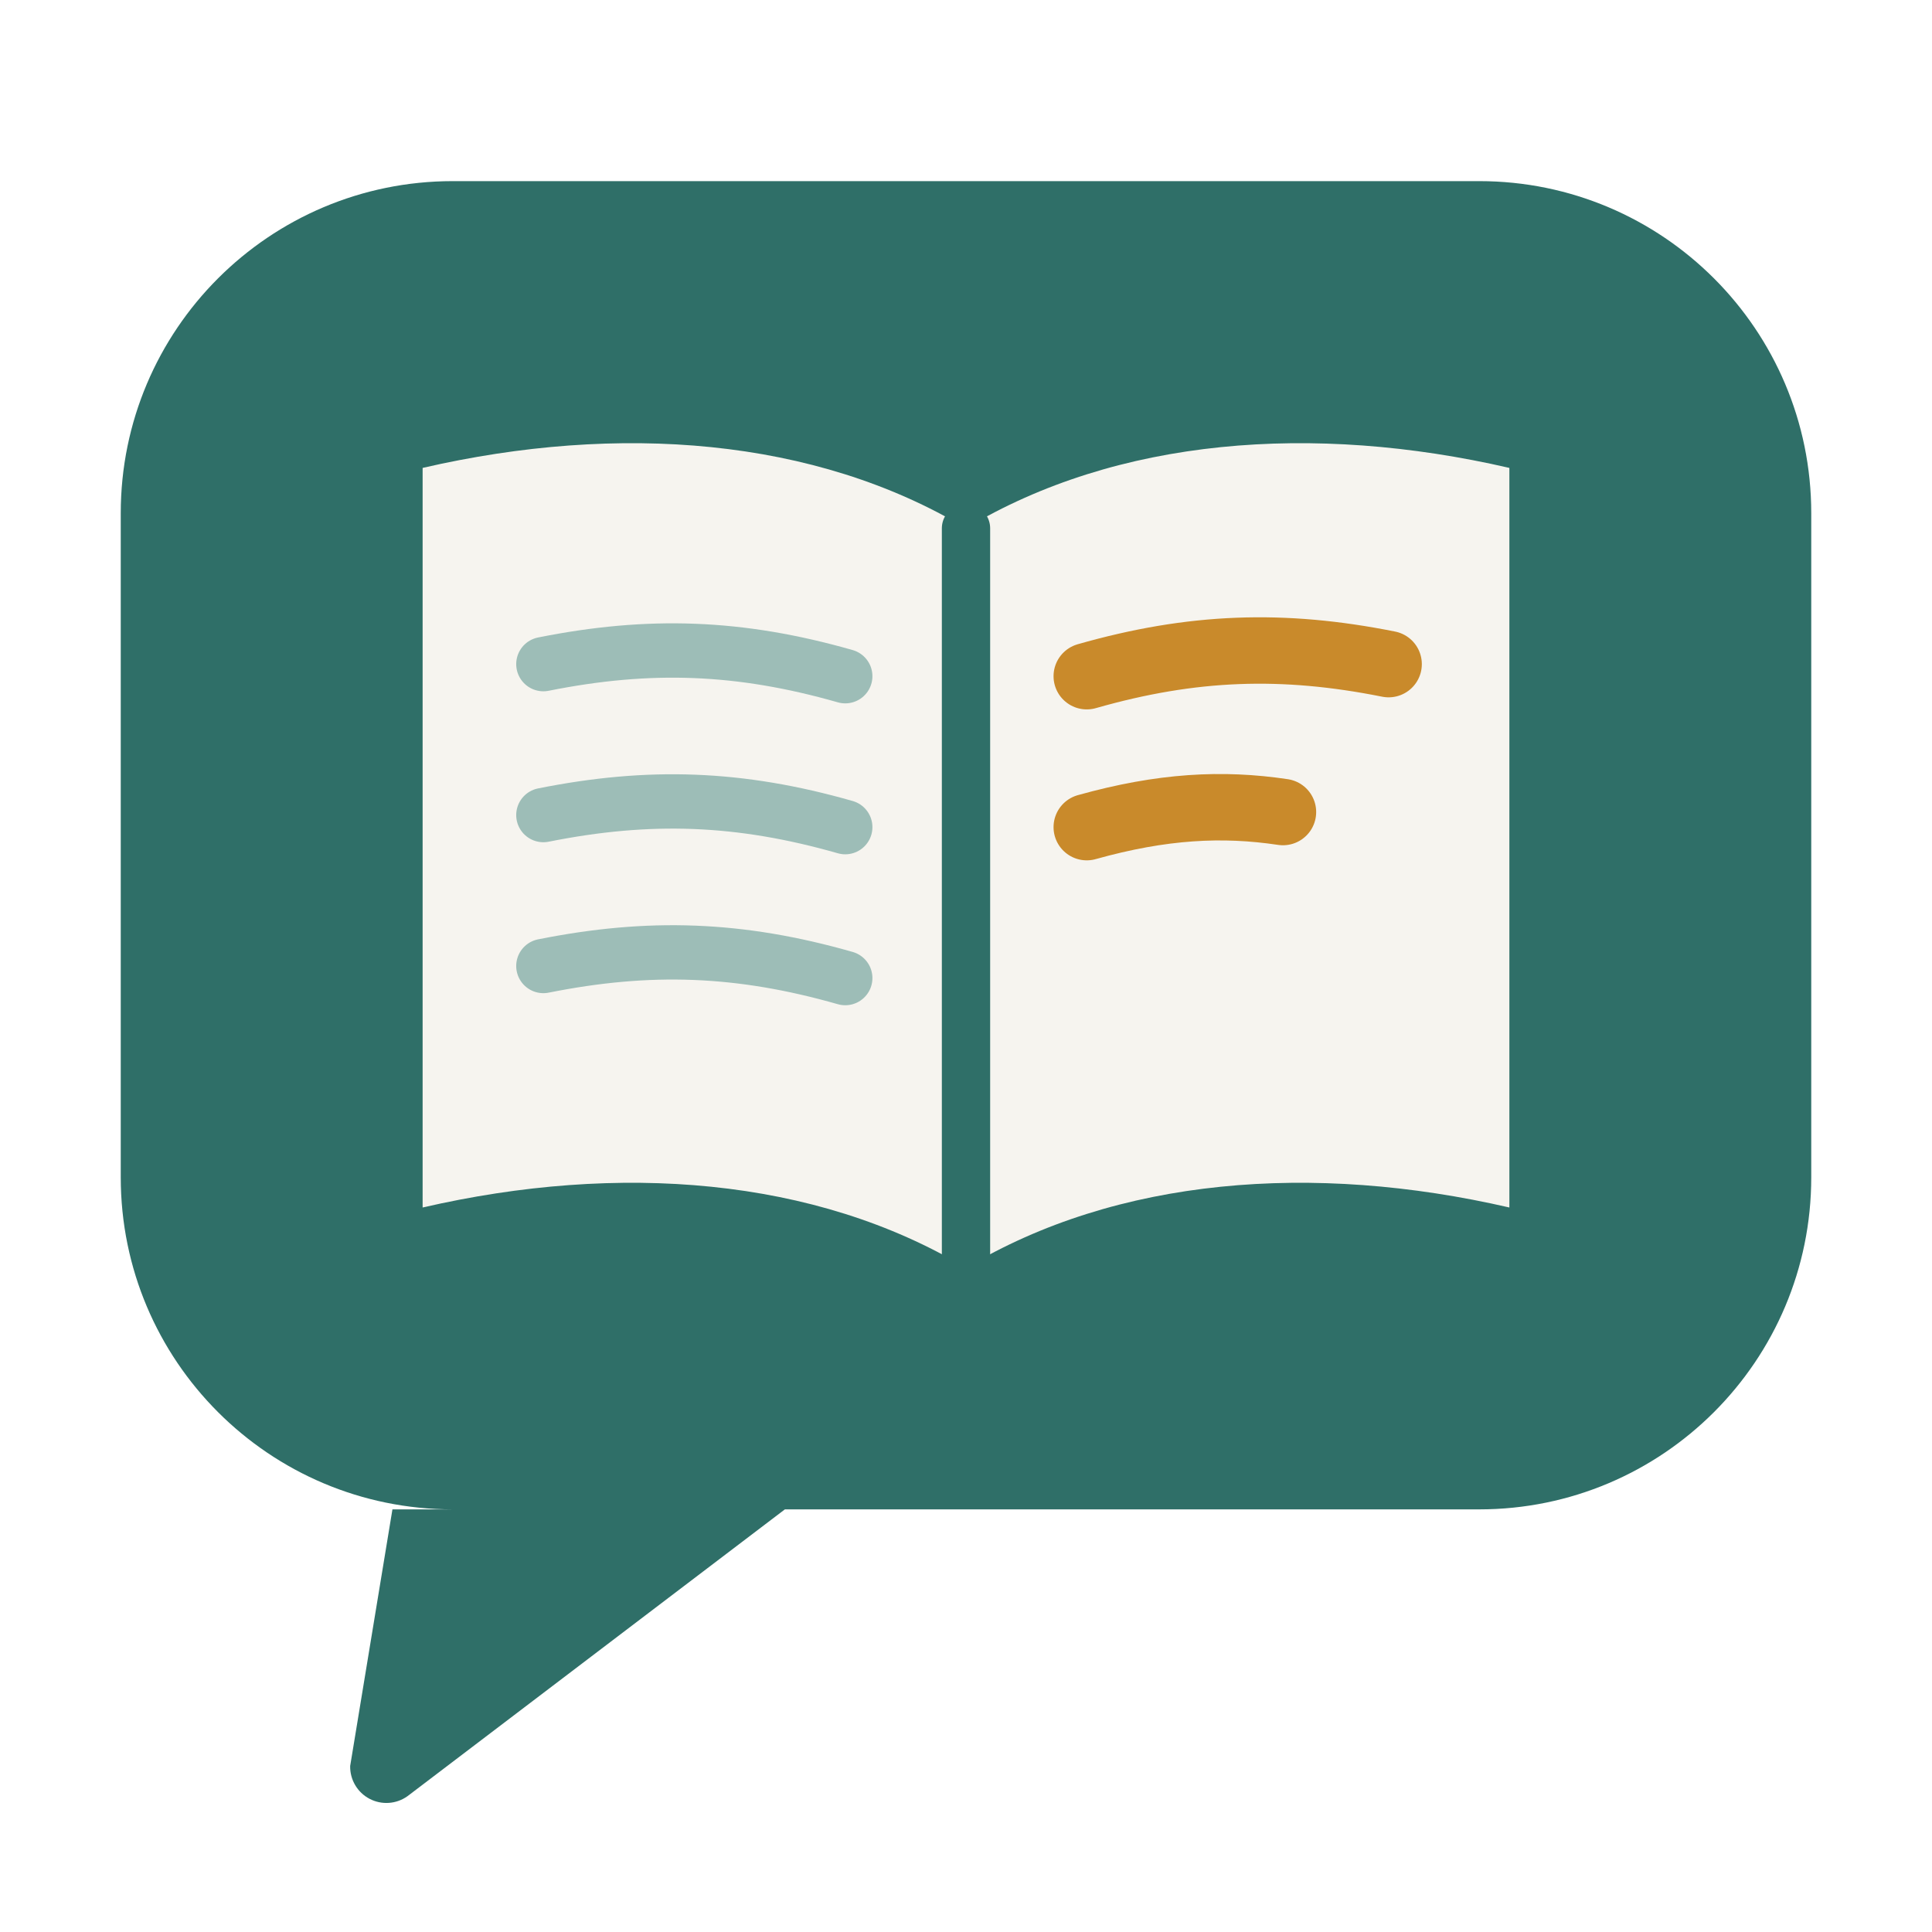
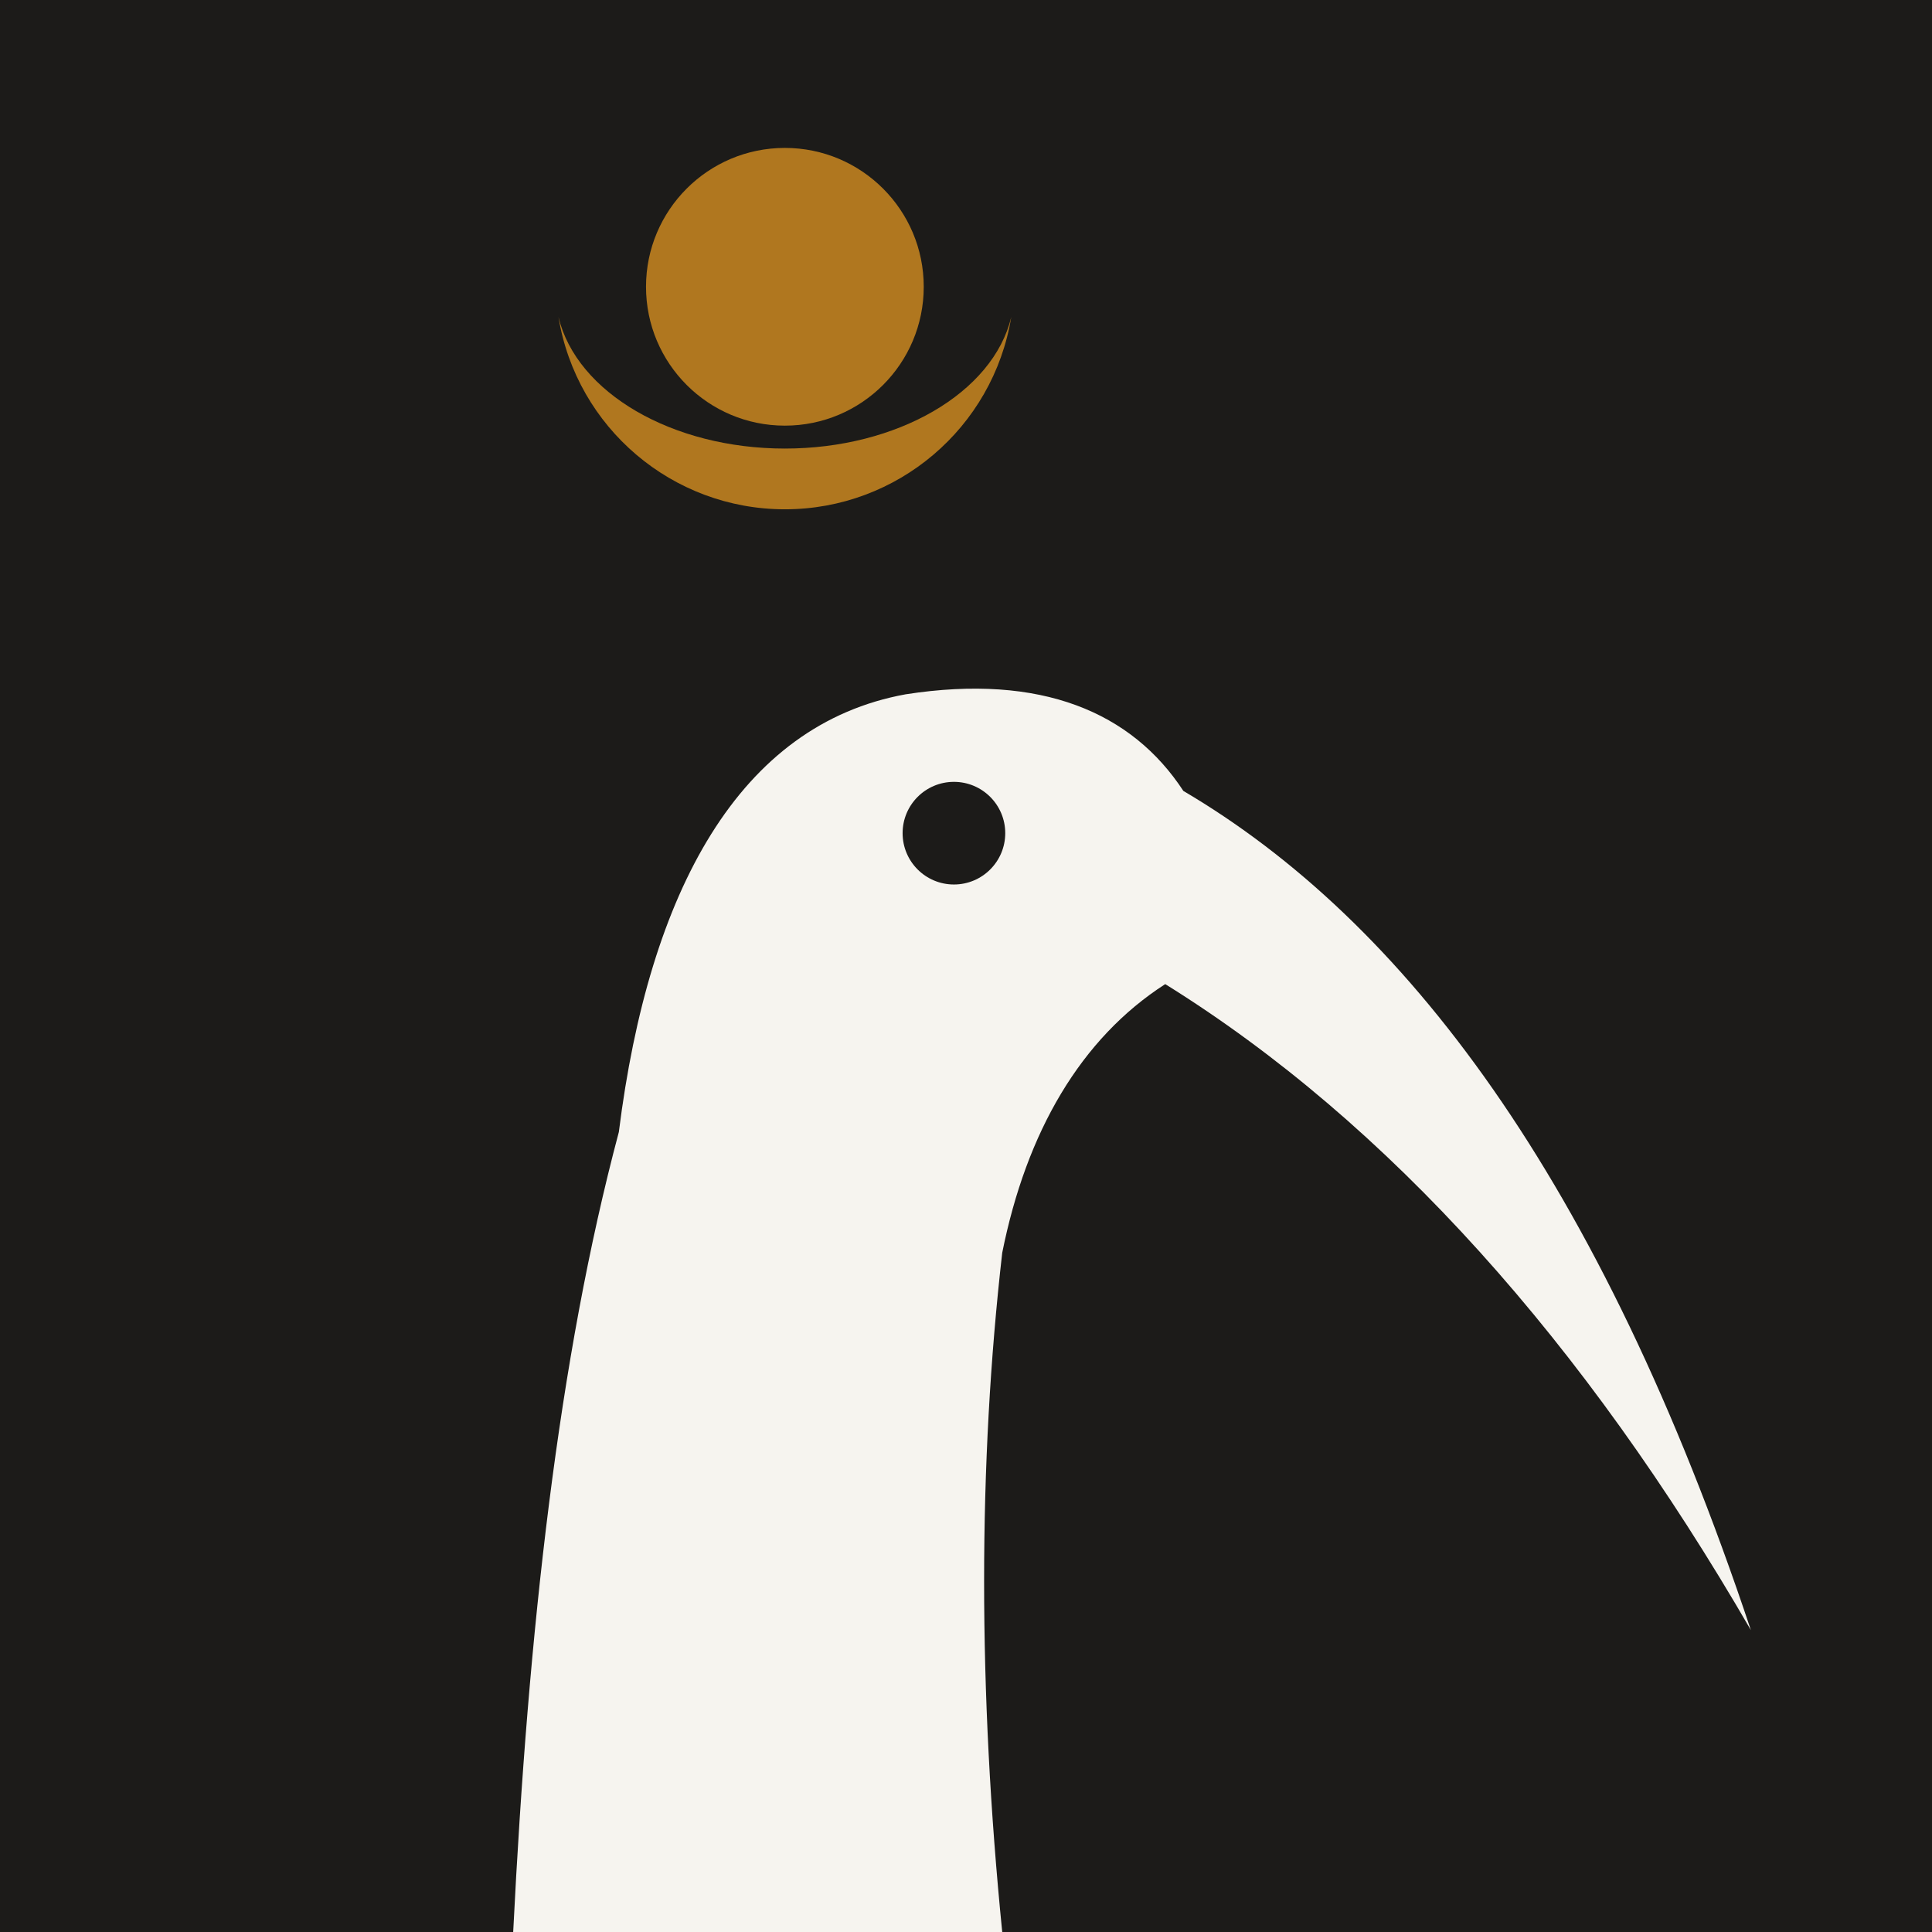
<svg xmlns="http://www.w3.org/2000/svg" viewBox="0 0 64 64" width="64" height="64">
-   <path d="M15 6 H49 A11 11 0 0 1 60 17 V39 A11 11 0 0 1 49 50 H26 L13.5 59.5 A1.2 1.2 0 0 1 11.6 58.5 L13 50 H15 A11 11 0 0 1 4 39 V17 A11 11 0 0 1 15 6 Z" fill="#2F6F68" />
-   <path d="M32 17.5 C27 14.5 20.5 14 14 15.5 V40 C20.5 38.5 27 39 32 42 Z" fill="#F6F4EF" />
-   <path d="M32 17.5 C37 14.5 43.5 14 50 15.5 V40 C43.5 38.5 37 39 32 42 Z" fill="#F6F4EF" />
-   <path d="M32 17.5 V42" stroke="#2F6F68" stroke-width="1.6" stroke-linecap="round" />
-   <path d="M18 22 C21.5 21.3 24.5 21.4 28 22.4" stroke="#9DBDB7" stroke-width="1.8" stroke-linecap="round" fill="none" />
-   <path d="M18 27 C21.5 26.3 24.5 26.4 28 27.4" stroke="#9DBDB7" stroke-width="1.8" stroke-linecap="round" fill="none" />
-   <path d="M18 32 C21.5 31.3 24.5 31.4 28 32.4" stroke="#9DBDB7" stroke-width="1.8" stroke-linecap="round" fill="none" />
-   <path d="M36 22.4 C39.5 21.4 42.5 21.3 46 22" stroke="#C98A2B" stroke-width="2.2" stroke-linecap="round" fill="none" />
-   <path d="M36 27.4 C38.5 26.7 40.5 26.6 42.5 26.9" stroke="#C98A2B" stroke-width="2.2" stroke-linecap="round" fill="none" />
+   <rect width="64" height="64" fill="#1C1B19" />
+   <circle cx="26" cy="9.5" r="4.6" fill="#B0771F" />
+   <path d="M18.5 10.5 A7.6 7.6 0 0 0 33.5 10.5 A7.6 5.2 0 0 1 18.5 10.5 Z" fill="#B0771F" />
+   <path d="M17 64 C17.5 54 18.5 45 20.5 37.5 C21.5 29.5 24.5 24 30 23 C34.5 22.3 37.5 23.6 39.2 26.2 C46.5 30.5 53 39 58 54 C52.5 44.5 46 37.2 38.6 32.6 C35.8 34.4 34 37.5 33.2 41.5 C32.4 48.5 32.4 56 33.2 64 Z" fill="#F6F4EF" />
+   <circle cx="31.6" cy="27.6" r="1.7" fill="#1C1B19" />
</svg>
